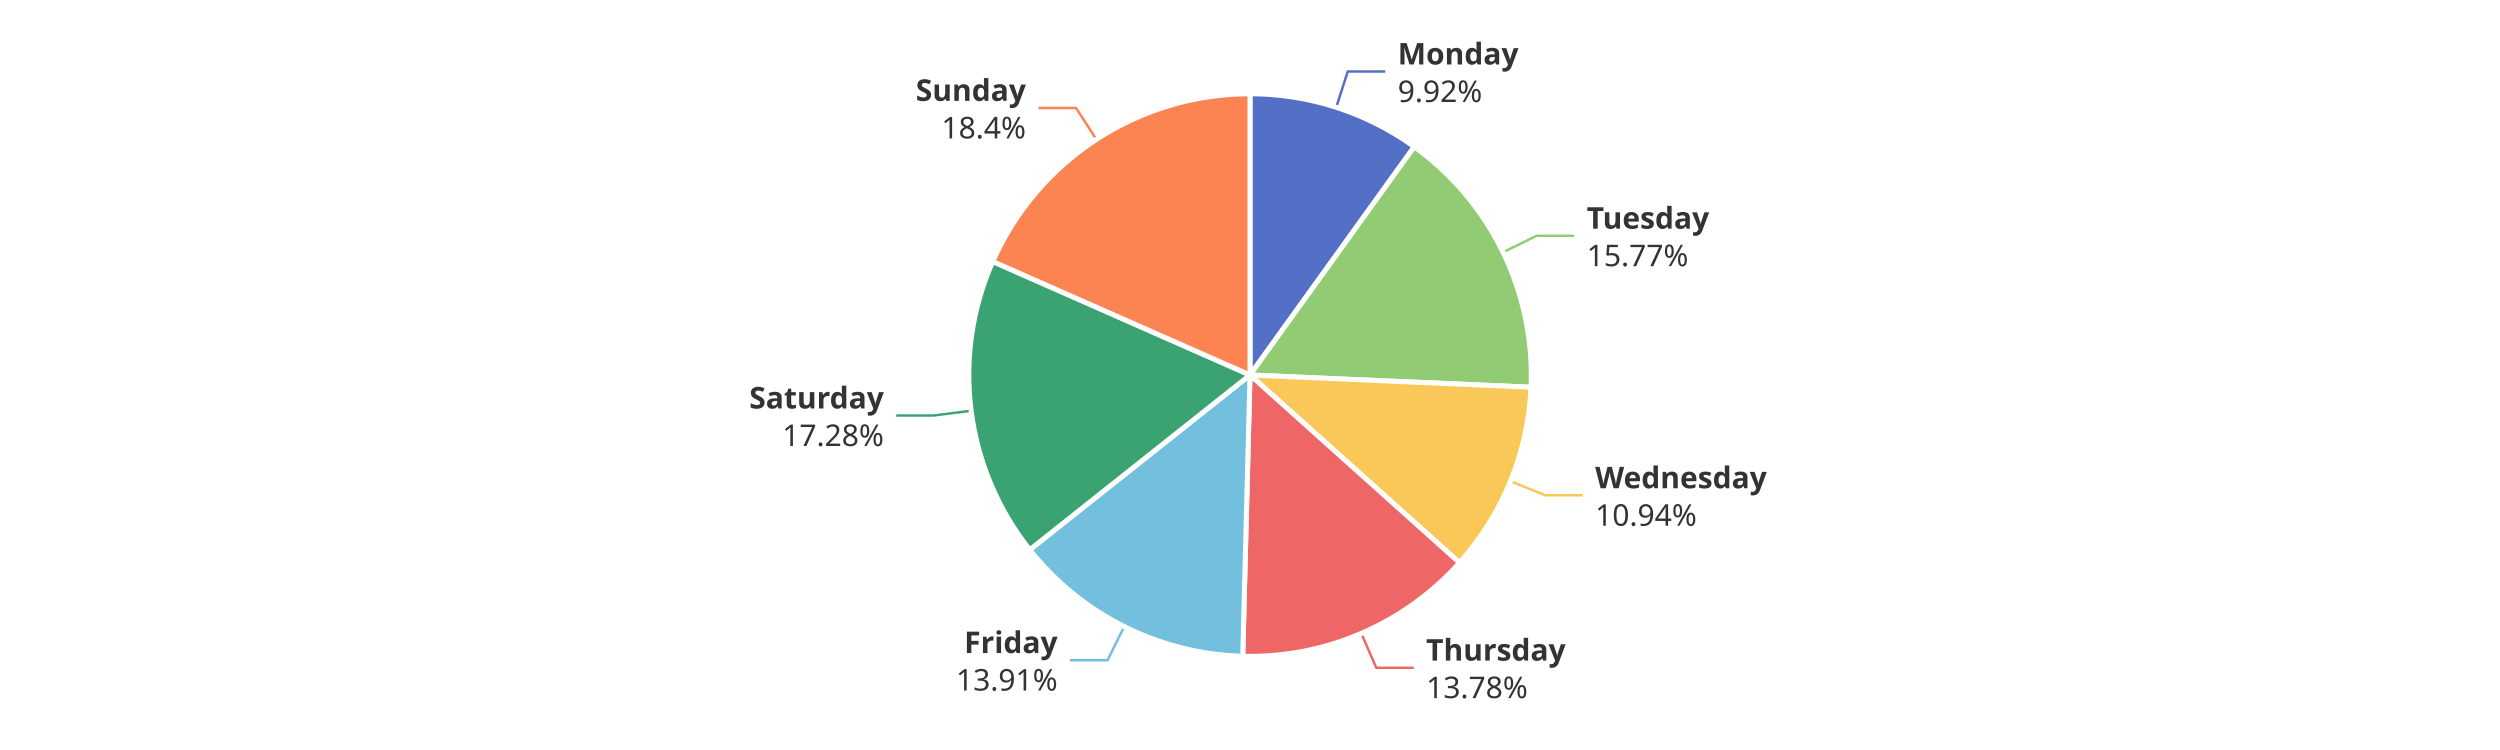
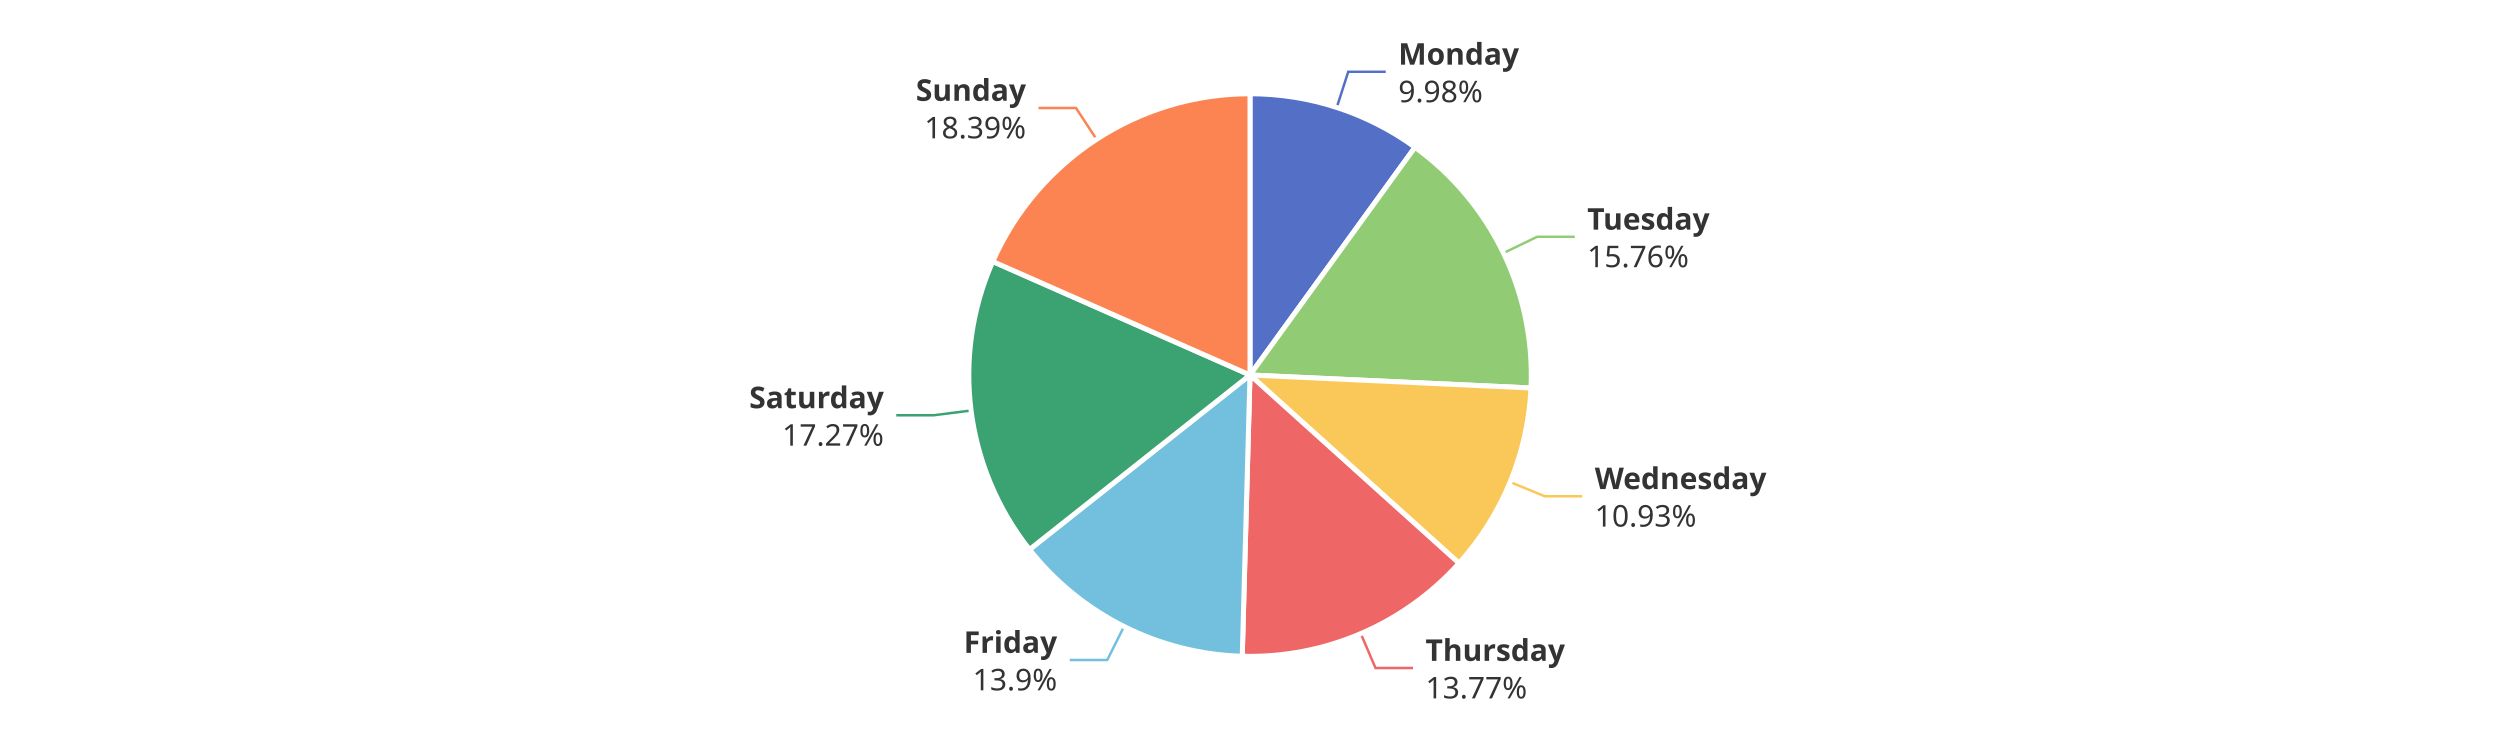
<svg xmlns="http://www.w3.org/2000/svg" width="1000" height="300" version="1.1" baseProfile="full" viewBox="0 0 1000 300">
  <rect width="1000" height="300" x="0" y="0" id="0" fill="#ffffff" />
-   <polyline points="534.5 42.9 539.1 28.6 554.1 28.6" fill="none" stroke="#5470c6" />
-   <polyline points="601.2 100.9 614.7 94.3 629.7 94.3" fill="none" stroke="#91cc75" />
-   <polyline points="604.2 192.5 618.1 198.1 633.1 198.1" fill="none" stroke="#fac858" />
-   <polyline points="544.5 253.3 550.5 267.1 565.5 267.1" fill="none" stroke="#ee6666" />
-   <polyline points="449.7 250.6 443 264.1 428 264.1" fill="none" stroke="#73c0de" />
-   <polyline points="388.4 164.3 373.5 166.2 358.5 166.2" fill="none" stroke="#3ba272" />
-   <polyline points="438.6 55.8 430.4 43.2 415.4 43.2" fill="none" stroke="#fc8452" />
-   <path d="M500 37.5A112.5 112.5 0 0 1 565.7 58.7L500 150Z" fill="#5470c6" stroke="#fff" stroke-width="2" stroke-linejoin="round" />
-   <path d="M565.7 58.7A112.5 112.5 0 0 1 612.4 154.9L500 150Z" fill="#91cc75" stroke="#fff" stroke-width="2" stroke-linejoin="round" />
-   <path d="M612.4 154.9A112.5 112.5 0 0 1 583.8 225.1L500 150Z" fill="#fac858" stroke="#fff" stroke-width="2" stroke-linejoin="round" />
-   <path d="M583.8 225.1A112.5 112.5 0 0 1 497.1 262.5L500 150Z" fill="#ee6666" stroke="#fff" stroke-width="2" stroke-linejoin="round" />
-   <path d="M497.1 262.5A112.5 112.5 0 0 1 411.9 219.9L500 150Z" fill="#73c0de" stroke="#fff" stroke-width="2" stroke-linejoin="round" />
-   <path d="M411.9 219.9A112.5 112.5 0 0 1 397.1 104.6L500 150Z" fill="#3ba272" stroke="#fff" stroke-width="2" stroke-linejoin="round" />
+   <polyline points="534.7 43 539.3 28.7 554.3 28.7" fill="none" stroke="#5470c6" />
+   <polyline points="601.4 101.2 614.9 94.7 629.9 94.7" fill="none" stroke="#91cc75" />
+   <polyline points="604 192.8 617.9 198.5 632.9 198.5" fill="none" stroke="#fac858" />
+   <polyline points="544.3 253.4 550.2 267.2 565.2 267.2" fill="none" stroke="#ee6666" />
+   <polyline points="449.6 250.6 442.9 264 427.9 264" fill="none" stroke="#73c0de" />
+   <polyline points="388.4 164.2 373.5 166.1 358.5 166.1" fill="none" stroke="#3ba272" />
+   <polyline points="438.6 55.7 430.4 43.2 415.4 43.2" fill="none" stroke="#fc8452" />
+   <path d="M500 37.5A112.5 112.5 0 0 1 566 58.9L500 150Z" fill="#5470c6" stroke="#fff" stroke-width="2" stroke-linejoin="round" />
+   <path d="M566 58.9A112.5 112.5 0 0 1 612.4 155.2L500 150Z" fill="#91cc75" stroke="#fff" stroke-width="2" stroke-linejoin="round" />
+   <path d="M612.4 155.2A112.5 112.5 0 0 1 583.6 225.3L500 150Z" fill="#fac858" stroke="#fff" stroke-width="2" stroke-linejoin="round" />
+   <path d="M583.6 225.3A112.5 112.5 0 0 1 496.9 262.5L500 150Z" fill="#ee6666" stroke="#fff" stroke-width="2" stroke-linejoin="round" />
+   <path d="M496.9 262.5A112.5 112.5 0 0 1 411.8 219.8L500 150Z" fill="#73c0de" stroke="#fff" stroke-width="2" stroke-linejoin="round" />
+   <path d="M411.8 219.8A112.5 112.5 0 0 1 397.1 104.6L500 150Z" fill="#3ba272" stroke="#fff" stroke-width="2" stroke-linejoin="round" />
  <path d="M397.1 104.6A112.5 112.5 0 0 1 500 37.5L500 150Z" fill="#fc8452" stroke="#fff" stroke-width="2" stroke-linejoin="round" />
-   <path d="M0 -15l42.8 0l0 30l-42.8 0Z" transform="translate(559.0986 28.6429)" fill="none" />
-   <text dominant-baseline="central" text-anchor="start" style="font-size:12px;font-family:sans-serif;font-weight:bold;" y="-7.5" transform="translate(559.0986 28.6429)" fill="#333" stroke="rgb(255,255,255)" stroke-width="2" paint-order="stroke" stroke-miterlimit="2">Monday</text>
-   <text dominant-baseline="central" text-anchor="start" style="font-size:12px;font-family:sans-serif;" y="7.5" transform="translate(559.0986 28.6429)" fill="#333" stroke="rgb(255,255,255)" stroke-width="2" paint-order="stroke" stroke-miterlimit="2">9.92%</text>
-   <path d="M0 -15l46.2 0l0 30l-46.2 0Z" transform="translate(634.6979 94.3166)" fill="none" />
-   <text dominant-baseline="central" text-anchor="start" style="font-size:12px;font-family:sans-serif;font-weight:bold;" y="-7.5" transform="translate(634.6979 94.3166)" fill="#333" stroke="rgb(255,255,255)" stroke-width="2" paint-order="stroke" stroke-miterlimit="2">Tuesday</text>
-   <text dominant-baseline="central" text-anchor="start" style="font-size:12px;font-family:sans-serif;" y="7.5" transform="translate(634.6979 94.3166)" fill="#333" stroke="rgb(255,255,255)" stroke-width="2" paint-order="stroke" stroke-miterlimit="2">15.77%</text>
-   <path d="M0 -15l63.6 0l0 30l-63.6 0Z" transform="translate(638.0592 198.1484)" fill="none" />
-   <text dominant-baseline="central" text-anchor="start" style="font-size:12px;font-family:sans-serif;font-weight:bold;" y="-7.5" transform="translate(638.0592 198.1484)" fill="#333" stroke="rgb(255,255,255)" stroke-width="2" paint-order="stroke" stroke-miterlimit="2">Wednesday</text>
-   <text dominant-baseline="central" text-anchor="start" style="font-size:12px;font-family:sans-serif;" y="7.5" transform="translate(638.0592 198.1484)" fill="#333" stroke="rgb(255,255,255)" stroke-width="2" paint-order="stroke" stroke-miterlimit="2">10.94%</text>
-   <path d="M0 -15l50.2 0l0 30l-50.2 0Z" transform="translate(570.4573 267.0911)" fill="none" />
-   <text dominant-baseline="central" text-anchor="start" style="font-size:12px;font-family:sans-serif;font-weight:bold;" y="-7.5" transform="translate(570.4573 267.0911)" fill="#333" stroke="rgb(255,255,255)" stroke-width="2" paint-order="stroke" stroke-miterlimit="2">Thursday</text>
-   <text dominant-baseline="central" text-anchor="start" style="font-size:12px;font-family:sans-serif;" y="7.5" transform="translate(570.4573 267.0911)" fill="#333" stroke="rgb(255,255,255)" stroke-width="2" paint-order="stroke" stroke-miterlimit="2">13.78%</text>
-   <path d="M-40.9 -15l40.9 0l0 30l-40.9 0Z" transform="translate(423.0408 264.0697)" fill="none" />
-   <text dominant-baseline="central" text-anchor="end" style="font-size:12px;font-family:sans-serif;font-weight:bold;" y="-7.5" transform="translate(423.0408 264.0697)" fill="#333" stroke="rgb(255,255,255)" stroke-width="2" paint-order="stroke" stroke-miterlimit="2">Friday</text>
-   <text dominant-baseline="central" text-anchor="end" style="font-size:12px;font-family:sans-serif;" y="7.5" transform="translate(423.0408 264.0697)" fill="#333" stroke="rgb(255,255,255)" stroke-width="2" paint-order="stroke" stroke-miterlimit="2">13.91%</text>
-   <path d="M-48.2 -15l48.2 0l0 30l-48.2 0Z" transform="translate(353.5385 166.2399)" fill="none" />
-   <text dominant-baseline="central" text-anchor="end" style="font-size:12px;font-family:sans-serif;font-weight:bold;" y="-7.5" transform="translate(353.5385 166.2399)" fill="#333" stroke="rgb(255,255,255)" stroke-width="2" paint-order="stroke" stroke-miterlimit="2">Saturday</text>
-   <text dominant-baseline="central" text-anchor="end" style="font-size:12px;font-family:sans-serif;" y="7.5" transform="translate(353.5385 166.2399)" fill="#333" stroke="rgb(255,255,255)" stroke-width="2" paint-order="stroke" stroke-miterlimit="2">17.28%</text>
-   <path d="M-40.9 -15l40.9 0l0 30l-40.9 0Z" transform="translate(410.3621 43.1973)" fill="none" />
-   <text dominant-baseline="central" text-anchor="end" style="font-size:12px;font-family:sans-serif;font-weight:bold;" y="-7.5" transform="translate(410.3621 43.1973)" fill="#333" stroke="rgb(255,255,255)" stroke-width="2" paint-order="stroke" stroke-miterlimit="2">Sunday</text>
-   <text dominant-baseline="central" text-anchor="end" style="font-size:12px;font-family:sans-serif;" y="7.5" transform="translate(410.3621 43.1973)" fill="#333" stroke="rgb(255,255,255)" stroke-width="2" paint-order="stroke" stroke-miterlimit="2">18.4%</text>
+   <path d="M0 -15l42.8 0l0 30l-42.8 0Z" transform="translate(559.3273 28.7168)" fill="none" />
+   <text dominant-baseline="central" text-anchor="start" style="font-size:12px;font-family:sans-serif;font-weight:bold;" y="-7.5" transform="translate(559.3273 28.7168)" fill="#333" stroke="rgb(255,255,255)" stroke-width="2" paint-order="stroke" stroke-miterlimit="2">Monday</text>
+   <text dominant-baseline="central" text-anchor="start" style="font-size:12px;font-family:sans-serif;" y="7.5" transform="translate(559.3273 28.7168)" fill="#333" stroke="rgb(255,255,255)" stroke-width="2" paint-order="stroke" stroke-miterlimit="2">9.98%</text>
+   <path d="M0 -15l46.2 0l0 30l-46.2 0Z" transform="translate(634.8897 94.7133)" fill="none" />
+   <text dominant-baseline="central" text-anchor="start" style="font-size:12px;font-family:sans-serif;font-weight:bold;" y="-7.5" transform="translate(634.8897 94.7133)" fill="#333" stroke="rgb(255,255,255)" stroke-width="2" paint-order="stroke" stroke-miterlimit="2">Tuesday</text>
+   <text dominant-baseline="central" text-anchor="start" style="font-size:12px;font-family:sans-serif;" y="7.5" transform="translate(634.8897 94.7133)" fill="#333" stroke="rgb(255,255,255)" stroke-width="2" paint-order="stroke" stroke-miterlimit="2">15.76%</text>
+   <path d="M0 -15l63.6 0l0 30l-63.6 0Z" transform="translate(637.9226 198.482)" fill="none" />
+   <text dominant-baseline="central" text-anchor="start" style="font-size:12px;font-family:sans-serif;font-weight:bold;" y="-7.5" transform="translate(637.9226 198.482)" fill="#333" stroke="rgb(255,255,255)" stroke-width="2" paint-order="stroke" stroke-miterlimit="2">Wednesday</text>
+   <text dominant-baseline="central" text-anchor="start" style="font-size:12px;font-family:sans-serif;" y="7.5" transform="translate(637.9226 198.482)" fill="#333" stroke="rgb(255,255,255)" stroke-width="2" paint-order="stroke" stroke-miterlimit="2">10.93%</text>
+   <path d="M0 -15l50.2 0l0 30l-50.2 0Z" transform="translate(570.1996 267.2017)" fill="none" />
+   <text dominant-baseline="central" text-anchor="start" style="font-size:12px;font-family:sans-serif;font-weight:bold;" y="-7.5" transform="translate(570.1996 267.2017)" fill="#333" stroke="rgb(255,255,255)" stroke-width="2" paint-order="stroke" stroke-miterlimit="2">Thursday</text>
+   <text dominant-baseline="central" text-anchor="start" style="font-size:12px;font-family:sans-serif;" y="7.5" transform="translate(570.1996 267.2017)" fill="#333" stroke="rgb(255,255,255)" stroke-width="2" paint-order="stroke" stroke-miterlimit="2">13.77%</text>
+   <path d="M-34.2 -15l34.2 0l0 30l-34.2 0Z" transform="translate(422.8616 263.9801)" fill="none" />
+   <text dominant-baseline="central" text-anchor="end" style="font-size:12px;font-family:sans-serif;font-weight:bold;" y="-7.5" transform="translate(422.8616 263.9801)" fill="#333" stroke="rgb(255,255,255)" stroke-width="2" paint-order="stroke" stroke-miterlimit="2">Friday</text>
+   <text dominant-baseline="central" text-anchor="end" style="font-size:12px;font-family:sans-serif;" y="7.5" transform="translate(422.8616 263.9801)" fill="#333" stroke="rgb(255,255,255)" stroke-width="2" paint-order="stroke" stroke-miterlimit="2">13.9%</text>
+   <path d="M-48.2 -15l48.2 0l0 30l-48.2 0Z" transform="translate(353.5232 166.1207)" fill="none" />
+   <text dominant-baseline="central" text-anchor="end" style="font-size:12px;font-family:sans-serif;font-weight:bold;" y="-7.5" transform="translate(353.5232 166.1207)" fill="#333" stroke="rgb(255,255,255)" stroke-width="2" paint-order="stroke" stroke-miterlimit="2">Saturday</text>
+   <text dominant-baseline="central" text-anchor="end" style="font-size:12px;font-family:sans-serif;" y="7.5" transform="translate(353.5232 166.1207)" fill="#333" stroke="rgb(255,255,255)" stroke-width="2" paint-order="stroke" stroke-miterlimit="2">17.27%</text>
+   <path d="M-40.9 -15l40.9 0l0 30l-40.9 0Z" transform="translate(410.3957 43.1754)" fill="none" />
+   <text dominant-baseline="central" text-anchor="end" style="font-size:12px;font-family:sans-serif;font-weight:bold;" y="-7.5" transform="translate(410.3957 43.1754)" fill="#333" stroke="rgb(255,255,255)" stroke-width="2" paint-order="stroke" stroke-miterlimit="2">Sunday</text>
+   <text dominant-baseline="central" text-anchor="end" style="font-size:12px;font-family:sans-serif;" y="7.5" transform="translate(410.3957 43.1754)" fill="#333" stroke="rgb(255,255,255)" stroke-width="2" paint-order="stroke" stroke-miterlimit="2">18.39%</text>
</svg>
